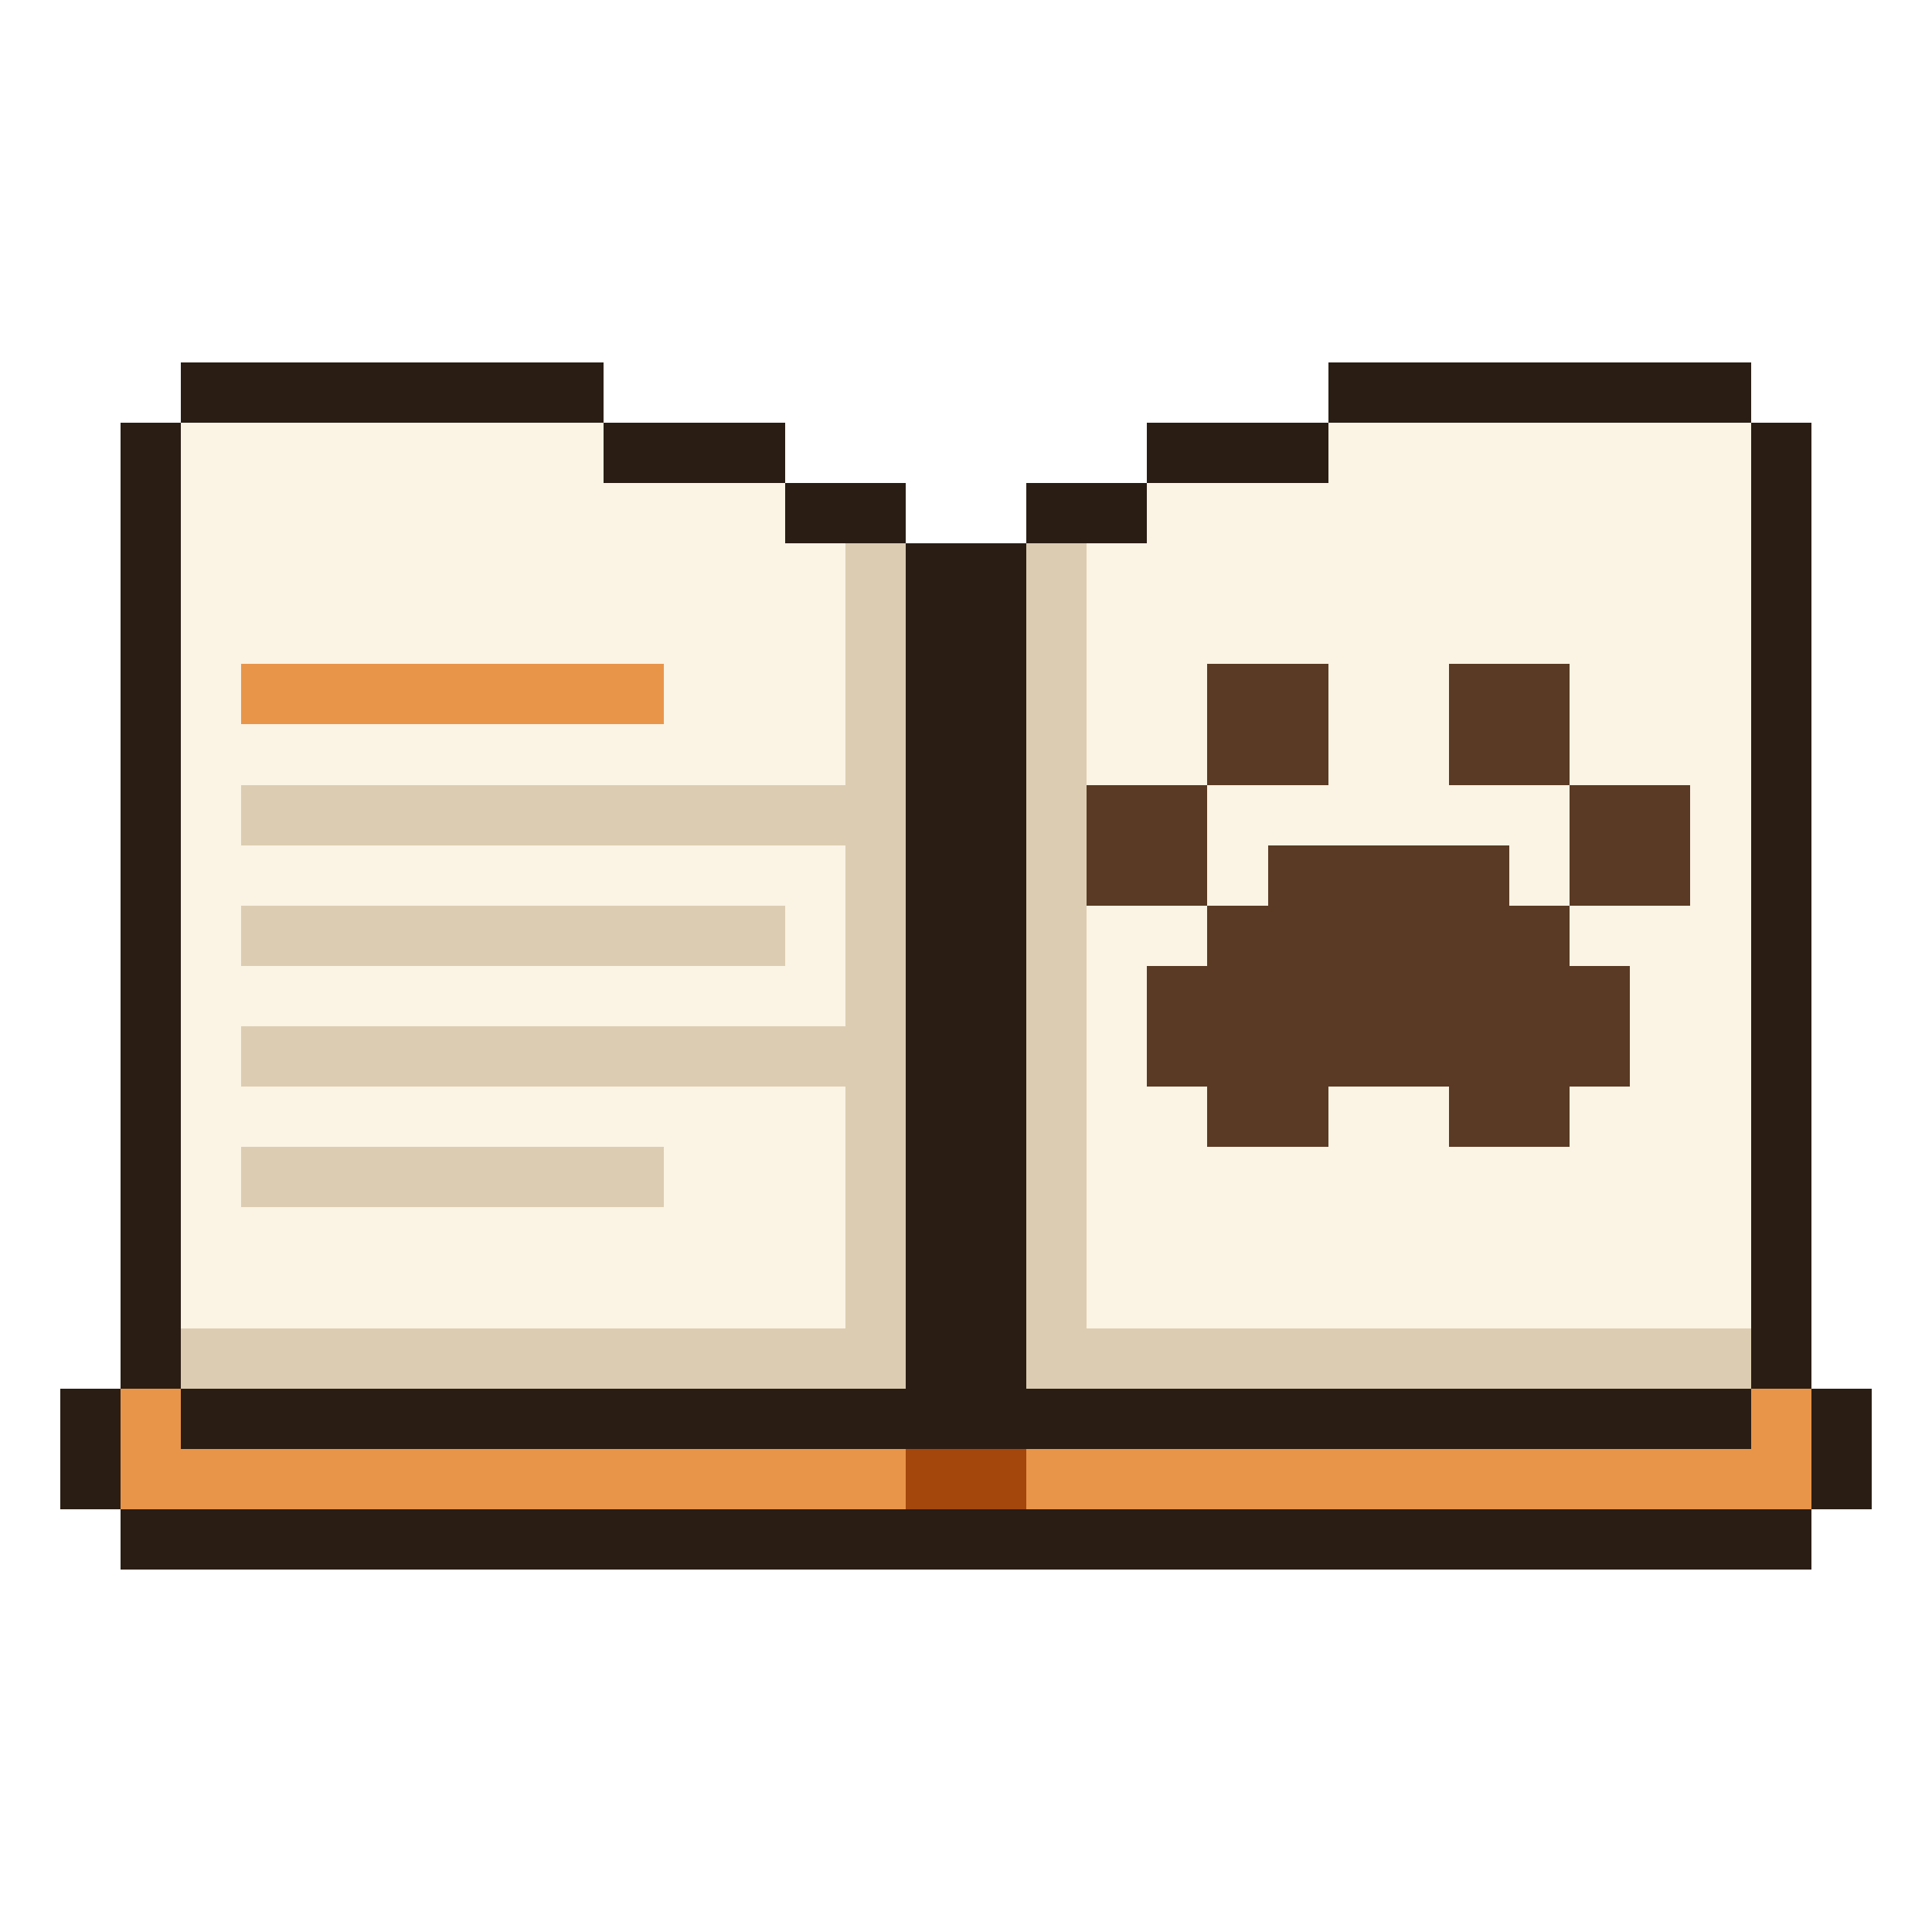
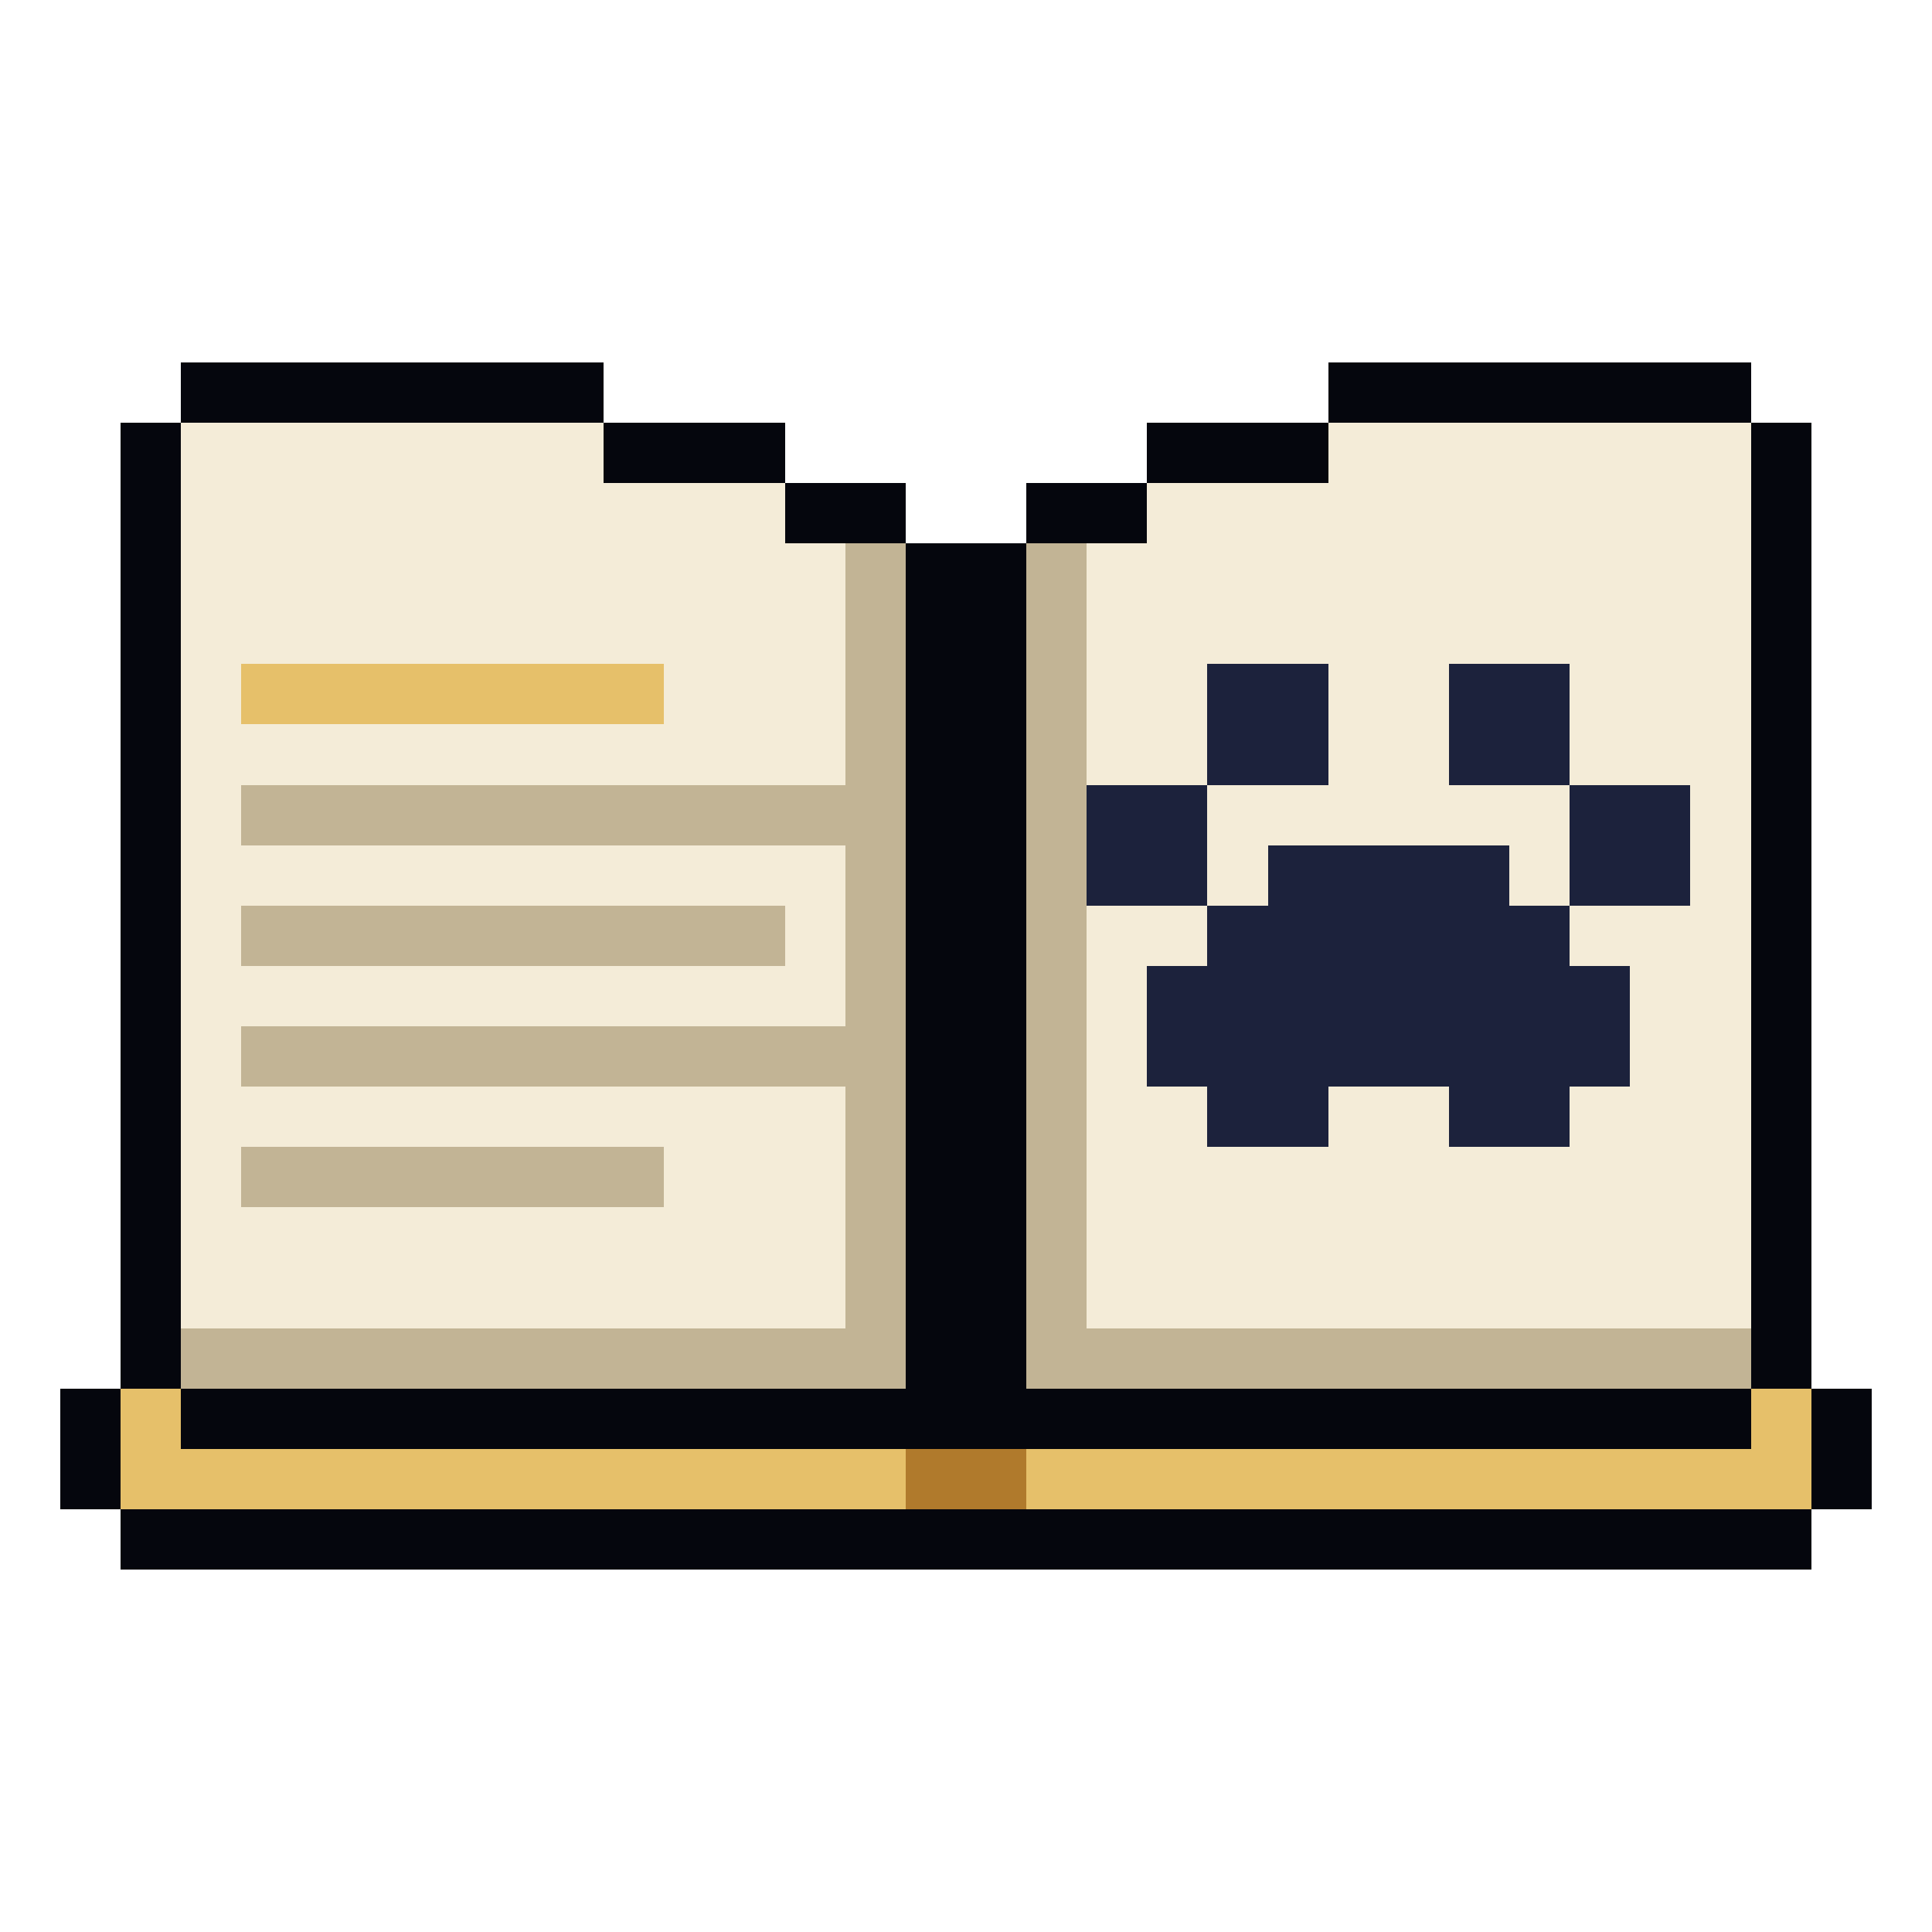
<svg xmlns="http://www.w3.org/2000/svg" viewBox="0 0 32 32" width="32" height="32" shape-rendering="crispEdges">
-   <rect x="3" y="6" width="7" height="1" fill="#2a1d14" />
-   <rect x="22" y="6" width="7" height="1" fill="#2a1d14" />
-   <rect x="2" y="7" width="1" height="1" fill="#2a1d14" />
-   <rect x="3" y="7" width="7" height="1" fill="#fbf3e4" />
-   <rect x="10" y="7" width="3" height="1" fill="#2a1d14" />
-   <rect x="19" y="7" width="3" height="1" fill="#2a1d14" />
-   <rect x="22" y="7" width="7" height="1" fill="#fbf3e4" />
-   <rect x="29" y="7" width="1" height="1" fill="#2a1d14" />
-   <rect x="2" y="8" width="1" height="1" fill="#2a1d14" />
-   <rect x="3" y="8" width="10" height="1" fill="#fbf3e4" />
-   <rect x="13" y="8" width="2" height="1" fill="#2a1d14" />
-   <rect x="17" y="8" width="2" height="1" fill="#2a1d14" />
-   <rect x="19" y="8" width="10" height="1" fill="#fbf3e4" />
-   <rect x="29" y="8" width="1" height="1" fill="#2a1d14" />
-   <rect x="2" y="9" width="1" height="1" fill="#2a1d14" />
-   <rect x="3" y="9" width="11" height="1" fill="#fbf3e4" />
-   <rect x="14" y="9" width="1" height="1" fill="#dccdb2" />
-   <rect x="15" y="9" width="2" height="1" fill="#2a1d14" />
-   <rect x="17" y="9" width="1" height="1" fill="#dccdb2" />
-   <rect x="18" y="9" width="11" height="1" fill="#fbf3e4" />
-   <rect x="29" y="9" width="1" height="1" fill="#2a1d14" />
-   <rect x="2" y="10" width="1" height="1" fill="#2a1d14" />
-   <rect x="3" y="10" width="11" height="1" fill="#fbf3e4" />
-   <rect x="14" y="10" width="1" height="1" fill="#dccdb2" />
-   <rect x="15" y="10" width="2" height="1" fill="#2a1d14" />
-   <rect x="17" y="10" width="1" height="1" fill="#dccdb2" />
-   <rect x="18" y="10" width="11" height="1" fill="#fbf3e4" />
-   <rect x="29" y="10" width="1" height="1" fill="#2a1d14" />
-   <rect x="2" y="11" width="1" height="1" fill="#2a1d14" />
-   <rect x="3" y="11" width="1" height="1" fill="#fbf3e4" />
-   <rect x="4" y="11" width="7" height="1" fill="#e8954a" />
-   <rect x="11" y="11" width="3" height="1" fill="#fbf3e4" />
-   <rect x="14" y="11" width="1" height="1" fill="#dccdb2" />
-   <rect x="15" y="11" width="2" height="1" fill="#2a1d14" />
-   <rect x="17" y="11" width="1" height="1" fill="#dccdb2" />
-   <rect x="18" y="11" width="2" height="1" fill="#fbf3e4" />
-   <rect x="20" y="11" width="2" height="1" fill="#5a3a24" />
-   <rect x="22" y="11" width="2" height="1" fill="#fbf3e4" />
-   <rect x="24" y="11" width="2" height="1" fill="#5a3a24" />
-   <rect x="26" y="11" width="3" height="1" fill="#fbf3e4" />
-   <rect x="29" y="11" width="1" height="1" fill="#2a1d14" />
-   <rect x="2" y="12" width="1" height="1" fill="#2a1d14" />
-   <rect x="3" y="12" width="11" height="1" fill="#fbf3e4" />
-   <rect x="14" y="12" width="1" height="1" fill="#dccdb2" />
-   <rect x="15" y="12" width="2" height="1" fill="#2a1d14" />
-   <rect x="17" y="12" width="1" height="1" fill="#dccdb2" />
-   <rect x="18" y="12" width="2" height="1" fill="#fbf3e4" />
-   <rect x="20" y="12" width="2" height="1" fill="#5a3a24" />
-   <rect x="22" y="12" width="2" height="1" fill="#fbf3e4" />
-   <rect x="24" y="12" width="2" height="1" fill="#5a3a24" />
-   <rect x="26" y="12" width="3" height="1" fill="#fbf3e4" />
-   <rect x="29" y="12" width="1" height="1" fill="#2a1d14" />
-   <rect x="2" y="13" width="1" height="1" fill="#2a1d14" />
-   <rect x="3" y="13" width="1" height="1" fill="#fbf3e4" />
-   <rect x="4" y="13" width="11" height="1" fill="#dccdb2" />
-   <rect x="15" y="13" width="2" height="1" fill="#2a1d14" />
-   <rect x="17" y="13" width="1" height="1" fill="#dccdb2" />
-   <rect x="18" y="13" width="2" height="1" fill="#5a3a24" />
-   <rect x="20" y="13" width="6" height="1" fill="#fbf3e4" />
-   <rect x="26" y="13" width="2" height="1" fill="#5a3a24" />
-   <rect x="28" y="13" width="1" height="1" fill="#fbf3e4" />
-   <rect x="29" y="13" width="1" height="1" fill="#2a1d14" />
-   <rect x="2" y="14" width="1" height="1" fill="#2a1d14" />
-   <rect x="3" y="14" width="11" height="1" fill="#fbf3e4" />
-   <rect x="14" y="14" width="1" height="1" fill="#dccdb2" />
-   <rect x="15" y="14" width="2" height="1" fill="#2a1d14" />
-   <rect x="17" y="14" width="1" height="1" fill="#dccdb2" />
-   <rect x="18" y="14" width="2" height="1" fill="#5a3a24" />
-   <rect x="20" y="14" width="1" height="1" fill="#fbf3e4" />
-   <rect x="21" y="14" width="4" height="1" fill="#5a3a24" />
-   <rect x="25" y="14" width="1" height="1" fill="#fbf3e4" />
-   <rect x="26" y="14" width="2" height="1" fill="#5a3a24" />
-   <rect x="28" y="14" width="1" height="1" fill="#fbf3e4" />
-   <rect x="29" y="14" width="1" height="1" fill="#2a1d14" />
-   <rect x="2" y="15" width="1" height="1" fill="#2a1d14" />
-   <rect x="3" y="15" width="1" height="1" fill="#fbf3e4" />
-   <rect x="4" y="15" width="9" height="1" fill="#dccdb2" />
-   <rect x="13" y="15" width="1" height="1" fill="#fbf3e4" />
-   <rect x="14" y="15" width="1" height="1" fill="#dccdb2" />
-   <rect x="15" y="15" width="2" height="1" fill="#2a1d14" />
-   <rect x="17" y="15" width="1" height="1" fill="#dccdb2" />
-   <rect x="18" y="15" width="2" height="1" fill="#fbf3e4" />
-   <rect x="20" y="15" width="6" height="1" fill="#5a3a24" />
-   <rect x="26" y="15" width="3" height="1" fill="#fbf3e4" />
-   <rect x="29" y="15" width="1" height="1" fill="#2a1d14" />
-   <rect x="2" y="16" width="1" height="1" fill="#2a1d14" />
-   <rect x="3" y="16" width="11" height="1" fill="#fbf3e4" />
-   <rect x="14" y="16" width="1" height="1" fill="#dccdb2" />
-   <rect x="15" y="16" width="2" height="1" fill="#2a1d14" />
-   <rect x="17" y="16" width="1" height="1" fill="#dccdb2" />
-   <rect x="18" y="16" width="1" height="1" fill="#fbf3e4" />
-   <rect x="19" y="16" width="8" height="1" fill="#5a3a24" />
-   <rect x="27" y="16" width="2" height="1" fill="#fbf3e4" />
-   <rect x="29" y="16" width="1" height="1" fill="#2a1d14" />
-   <rect x="2" y="17" width="1" height="1" fill="#2a1d14" />
-   <rect x="3" y="17" width="1" height="1" fill="#fbf3e4" />
-   <rect x="4" y="17" width="11" height="1" fill="#dccdb2" />
-   <rect x="15" y="17" width="2" height="1" fill="#2a1d14" />
-   <rect x="17" y="17" width="1" height="1" fill="#dccdb2" />
-   <rect x="18" y="17" width="1" height="1" fill="#fbf3e4" />
-   <rect x="19" y="17" width="8" height="1" fill="#5a3a24" />
-   <rect x="27" y="17" width="2" height="1" fill="#fbf3e4" />
-   <rect x="29" y="17" width="1" height="1" fill="#2a1d14" />
-   <rect x="2" y="18" width="1" height="1" fill="#2a1d14" />
-   <rect x="3" y="18" width="11" height="1" fill="#fbf3e4" />
-   <rect x="14" y="18" width="1" height="1" fill="#dccdb2" />
-   <rect x="15" y="18" width="2" height="1" fill="#2a1d14" />
-   <rect x="17" y="18" width="1" height="1" fill="#dccdb2" />
-   <rect x="18" y="18" width="2" height="1" fill="#fbf3e4" />
-   <rect x="20" y="18" width="2" height="1" fill="#5a3a24" />
-   <rect x="22" y="18" width="2" height="1" fill="#fbf3e4" />
-   <rect x="24" y="18" width="2" height="1" fill="#5a3a24" />
-   <rect x="26" y="18" width="3" height="1" fill="#fbf3e4" />
-   <rect x="29" y="18" width="1" height="1" fill="#2a1d14" />
-   <rect x="2" y="19" width="1" height="1" fill="#2a1d14" />
-   <rect x="3" y="19" width="1" height="1" fill="#fbf3e4" />
-   <rect x="4" y="19" width="7" height="1" fill="#dccdb2" />
-   <rect x="11" y="19" width="3" height="1" fill="#fbf3e4" />
-   <rect x="14" y="19" width="1" height="1" fill="#dccdb2" />
-   <rect x="15" y="19" width="2" height="1" fill="#2a1d14" />
-   <rect x="17" y="19" width="1" height="1" fill="#dccdb2" />
-   <rect x="18" y="19" width="11" height="1" fill="#fbf3e4" />
-   <rect x="29" y="19" width="1" height="1" fill="#2a1d14" />
-   <rect x="2" y="20" width="1" height="1" fill="#2a1d14" />
-   <rect x="3" y="20" width="11" height="1" fill="#fbf3e4" />
-   <rect x="14" y="20" width="1" height="1" fill="#dccdb2" />
-   <rect x="15" y="20" width="2" height="1" fill="#2a1d14" />
-   <rect x="17" y="20" width="1" height="1" fill="#dccdb2" />
-   <rect x="18" y="20" width="11" height="1" fill="#fbf3e4" />
-   <rect x="29" y="20" width="1" height="1" fill="#2a1d14" />
-   <rect x="2" y="21" width="1" height="1" fill="#2a1d14" />
-   <rect x="3" y="21" width="11" height="1" fill="#fbf3e4" />
-   <rect x="14" y="21" width="1" height="1" fill="#dccdb2" />
-   <rect x="15" y="21" width="2" height="1" fill="#2a1d14" />
-   <rect x="17" y="21" width="1" height="1" fill="#dccdb2" />
-   <rect x="18" y="21" width="11" height="1" fill="#fbf3e4" />
-   <rect x="29" y="21" width="1" height="1" fill="#2a1d14" />
-   <rect x="2" y="22" width="1" height="1" fill="#2a1d14" />
-   <rect x="3" y="22" width="12" height="1" fill="#dccdb2" />
-   <rect x="15" y="22" width="2" height="1" fill="#2a1d14" />
-   <rect x="17" y="22" width="12" height="1" fill="#dccdb2" />
-   <rect x="29" y="22" width="1" height="1" fill="#2a1d14" />
-   <rect x="1" y="23" width="1" height="1" fill="#2a1d14" />
-   <rect x="2" y="23" width="1" height="1" fill="#e8954a" />
-   <rect x="3" y="23" width="26" height="1" fill="#2a1d14" />
-   <rect x="29" y="23" width="1" height="1" fill="#e8954a" />
-   <rect x="30" y="23" width="1" height="1" fill="#2a1d14" />
-   <rect x="1" y="24" width="1" height="1" fill="#2a1d14" />
-   <rect x="2" y="24" width="13" height="1" fill="#e8954a" />
-   <rect x="15" y="24" width="2" height="1" fill="#a3470d" />
-   <rect x="17" y="24" width="13" height="1" fill="#e8954a" />
-   <rect x="30" y="24" width="1" height="1" fill="#2a1d14" />
-   <rect x="2" y="25" width="28" height="1" fill="#2a1d14" />
+   <rect x="3" y="6" width="7" height="1" fill="#05060d" />
+   <rect x="22" y="6" width="7" height="1" fill="#05060d" />
+   <rect x="2" y="7" width="1" height="1" fill="#05060d" />
+   <rect x="3" y="7" width="7" height="1" fill="#f4ecd8" />
+   <rect x="10" y="7" width="3" height="1" fill="#05060d" />
+   <rect x="19" y="7" width="3" height="1" fill="#05060d" />
+   <rect x="22" y="7" width="7" height="1" fill="#f4ecd8" />
+   <rect x="29" y="7" width="1" height="1" fill="#05060d" />
+   <rect x="2" y="8" width="1" height="1" fill="#05060d" />
+   <rect x="3" y="8" width="10" height="1" fill="#f4ecd8" />
+   <rect x="13" y="8" width="2" height="1" fill="#05060d" />
+   <rect x="17" y="8" width="2" height="1" fill="#05060d" />
+   <rect x="19" y="8" width="10" height="1" fill="#f4ecd8" />
+   <rect x="29" y="8" width="1" height="1" fill="#05060d" />
+   <rect x="2" y="9" width="1" height="1" fill="#05060d" />
+   <rect x="3" y="9" width="11" height="1" fill="#f4ecd8" />
+   <rect x="14" y="9" width="1" height="1" fill="#c2b495" />
+   <rect x="15" y="9" width="2" height="1" fill="#05060d" />
+   <rect x="17" y="9" width="1" height="1" fill="#c2b495" />
+   <rect x="18" y="9" width="11" height="1" fill="#f4ecd8" />
+   <rect x="29" y="9" width="1" height="1" fill="#05060d" />
+   <rect x="2" y="10" width="1" height="1" fill="#05060d" />
+   <rect x="3" y="10" width="11" height="1" fill="#f4ecd8" />
+   <rect x="14" y="10" width="1" height="1" fill="#c2b495" />
+   <rect x="15" y="10" width="2" height="1" fill="#05060d" />
+   <rect x="17" y="10" width="1" height="1" fill="#c2b495" />
+   <rect x="18" y="10" width="11" height="1" fill="#f4ecd8" />
+   <rect x="29" y="10" width="1" height="1" fill="#05060d" />
+   <rect x="2" y="11" width="1" height="1" fill="#05060d" />
+   <rect x="3" y="11" width="1" height="1" fill="#f4ecd8" />
+   <rect x="4" y="11" width="7" height="1" fill="#e6c06a" />
+   <rect x="11" y="11" width="3" height="1" fill="#f4ecd8" />
+   <rect x="14" y="11" width="1" height="1" fill="#c2b495" />
+   <rect x="15" y="11" width="2" height="1" fill="#05060d" />
+   <rect x="17" y="11" width="1" height="1" fill="#c2b495" />
+   <rect x="18" y="11" width="2" height="1" fill="#f4ecd8" />
+   <rect x="20" y="11" width="2" height="1" fill="#1c223c" />
+   <rect x="22" y="11" width="2" height="1" fill="#f4ecd8" />
+   <rect x="24" y="11" width="2" height="1" fill="#1c223c" />
+   <rect x="26" y="11" width="3" height="1" fill="#f4ecd8" />
+   <rect x="29" y="11" width="1" height="1" fill="#05060d" />
+   <rect x="2" y="12" width="1" height="1" fill="#05060d" />
+   <rect x="3" y="12" width="11" height="1" fill="#f4ecd8" />
+   <rect x="14" y="12" width="1" height="1" fill="#c2b495" />
+   <rect x="15" y="12" width="2" height="1" fill="#05060d" />
+   <rect x="17" y="12" width="1" height="1" fill="#c2b495" />
+   <rect x="18" y="12" width="2" height="1" fill="#f4ecd8" />
+   <rect x="20" y="12" width="2" height="1" fill="#1c223c" />
+   <rect x="22" y="12" width="2" height="1" fill="#f4ecd8" />
+   <rect x="24" y="12" width="2" height="1" fill="#1c223c" />
+   <rect x="26" y="12" width="3" height="1" fill="#f4ecd8" />
+   <rect x="29" y="12" width="1" height="1" fill="#05060d" />
+   <rect x="2" y="13" width="1" height="1" fill="#05060d" />
+   <rect x="3" y="13" width="1" height="1" fill="#f4ecd8" />
+   <rect x="4" y="13" width="11" height="1" fill="#c2b495" />
+   <rect x="15" y="13" width="2" height="1" fill="#05060d" />
+   <rect x="17" y="13" width="1" height="1" fill="#c2b495" />
+   <rect x="18" y="13" width="2" height="1" fill="#1c223c" />
+   <rect x="20" y="13" width="6" height="1" fill="#f4ecd8" />
+   <rect x="26" y="13" width="2" height="1" fill="#1c223c" />
+   <rect x="28" y="13" width="1" height="1" fill="#f4ecd8" />
+   <rect x="29" y="13" width="1" height="1" fill="#05060d" />
+   <rect x="2" y="14" width="1" height="1" fill="#05060d" />
+   <rect x="3" y="14" width="11" height="1" fill="#f4ecd8" />
+   <rect x="14" y="14" width="1" height="1" fill="#c2b495" />
+   <rect x="15" y="14" width="2" height="1" fill="#05060d" />
+   <rect x="17" y="14" width="1" height="1" fill="#c2b495" />
+   <rect x="18" y="14" width="2" height="1" fill="#1c223c" />
+   <rect x="20" y="14" width="1" height="1" fill="#f4ecd8" />
+   <rect x="21" y="14" width="4" height="1" fill="#1c223c" />
+   <rect x="25" y="14" width="1" height="1" fill="#f4ecd8" />
+   <rect x="26" y="14" width="2" height="1" fill="#1c223c" />
+   <rect x="28" y="14" width="1" height="1" fill="#f4ecd8" />
+   <rect x="29" y="14" width="1" height="1" fill="#05060d" />
+   <rect x="2" y="15" width="1" height="1" fill="#05060d" />
+   <rect x="3" y="15" width="1" height="1" fill="#f4ecd8" />
+   <rect x="4" y="15" width="9" height="1" fill="#c2b495" />
+   <rect x="13" y="15" width="1" height="1" fill="#f4ecd8" />
+   <rect x="14" y="15" width="1" height="1" fill="#c2b495" />
+   <rect x="15" y="15" width="2" height="1" fill="#05060d" />
+   <rect x="17" y="15" width="1" height="1" fill="#c2b495" />
+   <rect x="18" y="15" width="2" height="1" fill="#f4ecd8" />
+   <rect x="20" y="15" width="6" height="1" fill="#1c223c" />
+   <rect x="26" y="15" width="3" height="1" fill="#f4ecd8" />
+   <rect x="29" y="15" width="1" height="1" fill="#05060d" />
+   <rect x="2" y="16" width="1" height="1" fill="#05060d" />
+   <rect x="3" y="16" width="11" height="1" fill="#f4ecd8" />
+   <rect x="14" y="16" width="1" height="1" fill="#c2b495" />
+   <rect x="15" y="16" width="2" height="1" fill="#05060d" />
+   <rect x="17" y="16" width="1" height="1" fill="#c2b495" />
+   <rect x="18" y="16" width="1" height="1" fill="#f4ecd8" />
+   <rect x="19" y="16" width="8" height="1" fill="#1c223c" />
+   <rect x="27" y="16" width="2" height="1" fill="#f4ecd8" />
+   <rect x="29" y="16" width="1" height="1" fill="#05060d" />
+   <rect x="2" y="17" width="1" height="1" fill="#05060d" />
+   <rect x="3" y="17" width="1" height="1" fill="#f4ecd8" />
+   <rect x="4" y="17" width="11" height="1" fill="#c2b495" />
+   <rect x="15" y="17" width="2" height="1" fill="#05060d" />
+   <rect x="17" y="17" width="1" height="1" fill="#c2b495" />
+   <rect x="18" y="17" width="1" height="1" fill="#f4ecd8" />
+   <rect x="19" y="17" width="8" height="1" fill="#1c223c" />
+   <rect x="27" y="17" width="2" height="1" fill="#f4ecd8" />
+   <rect x="29" y="17" width="1" height="1" fill="#05060d" />
+   <rect x="2" y="18" width="1" height="1" fill="#05060d" />
+   <rect x="3" y="18" width="11" height="1" fill="#f4ecd8" />
+   <rect x="14" y="18" width="1" height="1" fill="#c2b495" />
+   <rect x="15" y="18" width="2" height="1" fill="#05060d" />
+   <rect x="17" y="18" width="1" height="1" fill="#c2b495" />
+   <rect x="18" y="18" width="2" height="1" fill="#f4ecd8" />
+   <rect x="20" y="18" width="2" height="1" fill="#1c223c" />
+   <rect x="22" y="18" width="2" height="1" fill="#f4ecd8" />
+   <rect x="24" y="18" width="2" height="1" fill="#1c223c" />
+   <rect x="26" y="18" width="3" height="1" fill="#f4ecd8" />
+   <rect x="29" y="18" width="1" height="1" fill="#05060d" />
+   <rect x="2" y="19" width="1" height="1" fill="#05060d" />
+   <rect x="3" y="19" width="1" height="1" fill="#f4ecd8" />
+   <rect x="4" y="19" width="7" height="1" fill="#c2b495" />
+   <rect x="11" y="19" width="3" height="1" fill="#f4ecd8" />
+   <rect x="14" y="19" width="1" height="1" fill="#c2b495" />
+   <rect x="15" y="19" width="2" height="1" fill="#05060d" />
+   <rect x="17" y="19" width="1" height="1" fill="#c2b495" />
+   <rect x="18" y="19" width="11" height="1" fill="#f4ecd8" />
+   <rect x="29" y="19" width="1" height="1" fill="#05060d" />
+   <rect x="2" y="20" width="1" height="1" fill="#05060d" />
+   <rect x="3" y="20" width="11" height="1" fill="#f4ecd8" />
+   <rect x="14" y="20" width="1" height="1" fill="#c2b495" />
+   <rect x="15" y="20" width="2" height="1" fill="#05060d" />
+   <rect x="17" y="20" width="1" height="1" fill="#c2b495" />
+   <rect x="18" y="20" width="11" height="1" fill="#f4ecd8" />
+   <rect x="29" y="20" width="1" height="1" fill="#05060d" />
+   <rect x="2" y="21" width="1" height="1" fill="#05060d" />
+   <rect x="3" y="21" width="11" height="1" fill="#f4ecd8" />
+   <rect x="14" y="21" width="1" height="1" fill="#c2b495" />
+   <rect x="15" y="21" width="2" height="1" fill="#05060d" />
+   <rect x="17" y="21" width="1" height="1" fill="#c2b495" />
+   <rect x="18" y="21" width="11" height="1" fill="#f4ecd8" />
+   <rect x="29" y="21" width="1" height="1" fill="#05060d" />
+   <rect x="2" y="22" width="1" height="1" fill="#05060d" />
+   <rect x="3" y="22" width="12" height="1" fill="#c2b495" />
+   <rect x="15" y="22" width="2" height="1" fill="#05060d" />
+   <rect x="17" y="22" width="12" height="1" fill="#c2b495" />
+   <rect x="29" y="22" width="1" height="1" fill="#05060d" />
+   <rect x="1" y="23" width="1" height="1" fill="#05060d" />
+   <rect x="2" y="23" width="1" height="1" fill="#e6c06a" />
+   <rect x="3" y="23" width="26" height="1" fill="#05060d" />
+   <rect x="29" y="23" width="1" height="1" fill="#e6c06a" />
+   <rect x="30" y="23" width="1" height="1" fill="#05060d" />
+   <rect x="1" y="24" width="1" height="1" fill="#05060d" />
+   <rect x="2" y="24" width="13" height="1" fill="#e6c06a" />
+   <rect x="15" y="24" width="2" height="1" fill="#b07a2c" />
+   <rect x="17" y="24" width="13" height="1" fill="#e6c06a" />
+   <rect x="30" y="24" width="1" height="1" fill="#05060d" />
+   <rect x="2" y="25" width="28" height="1" fill="#05060d" />
</svg>
